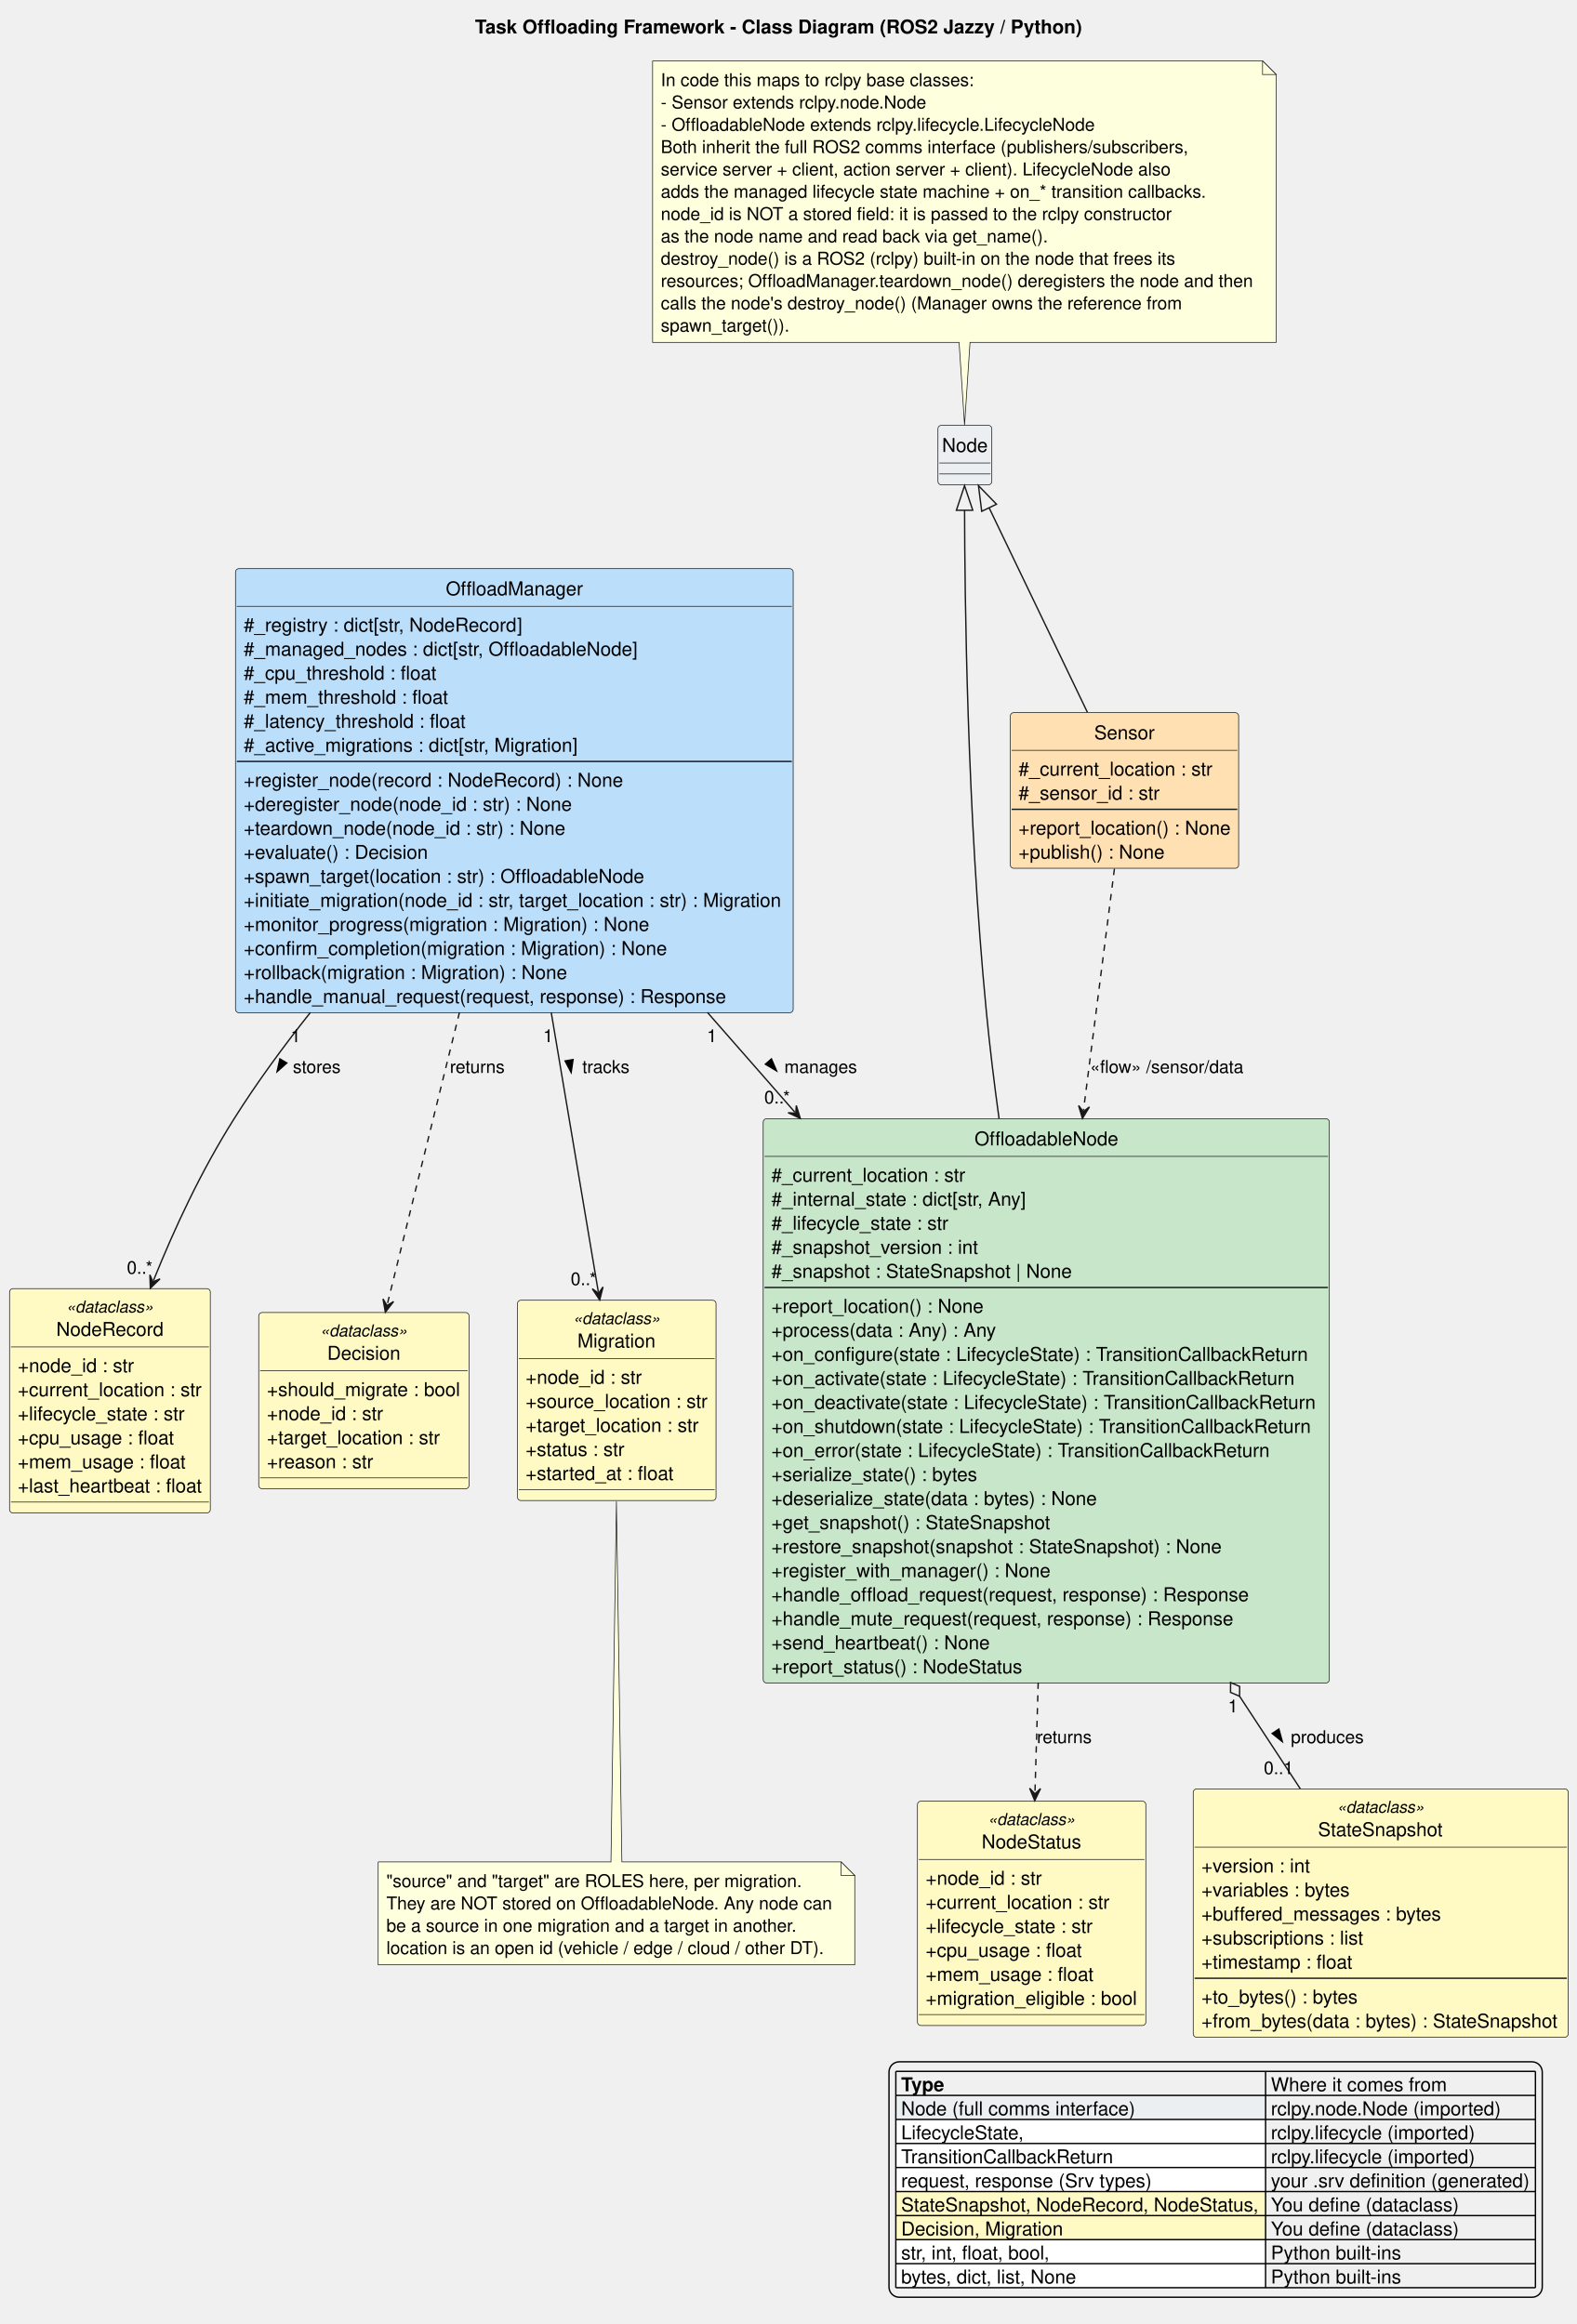
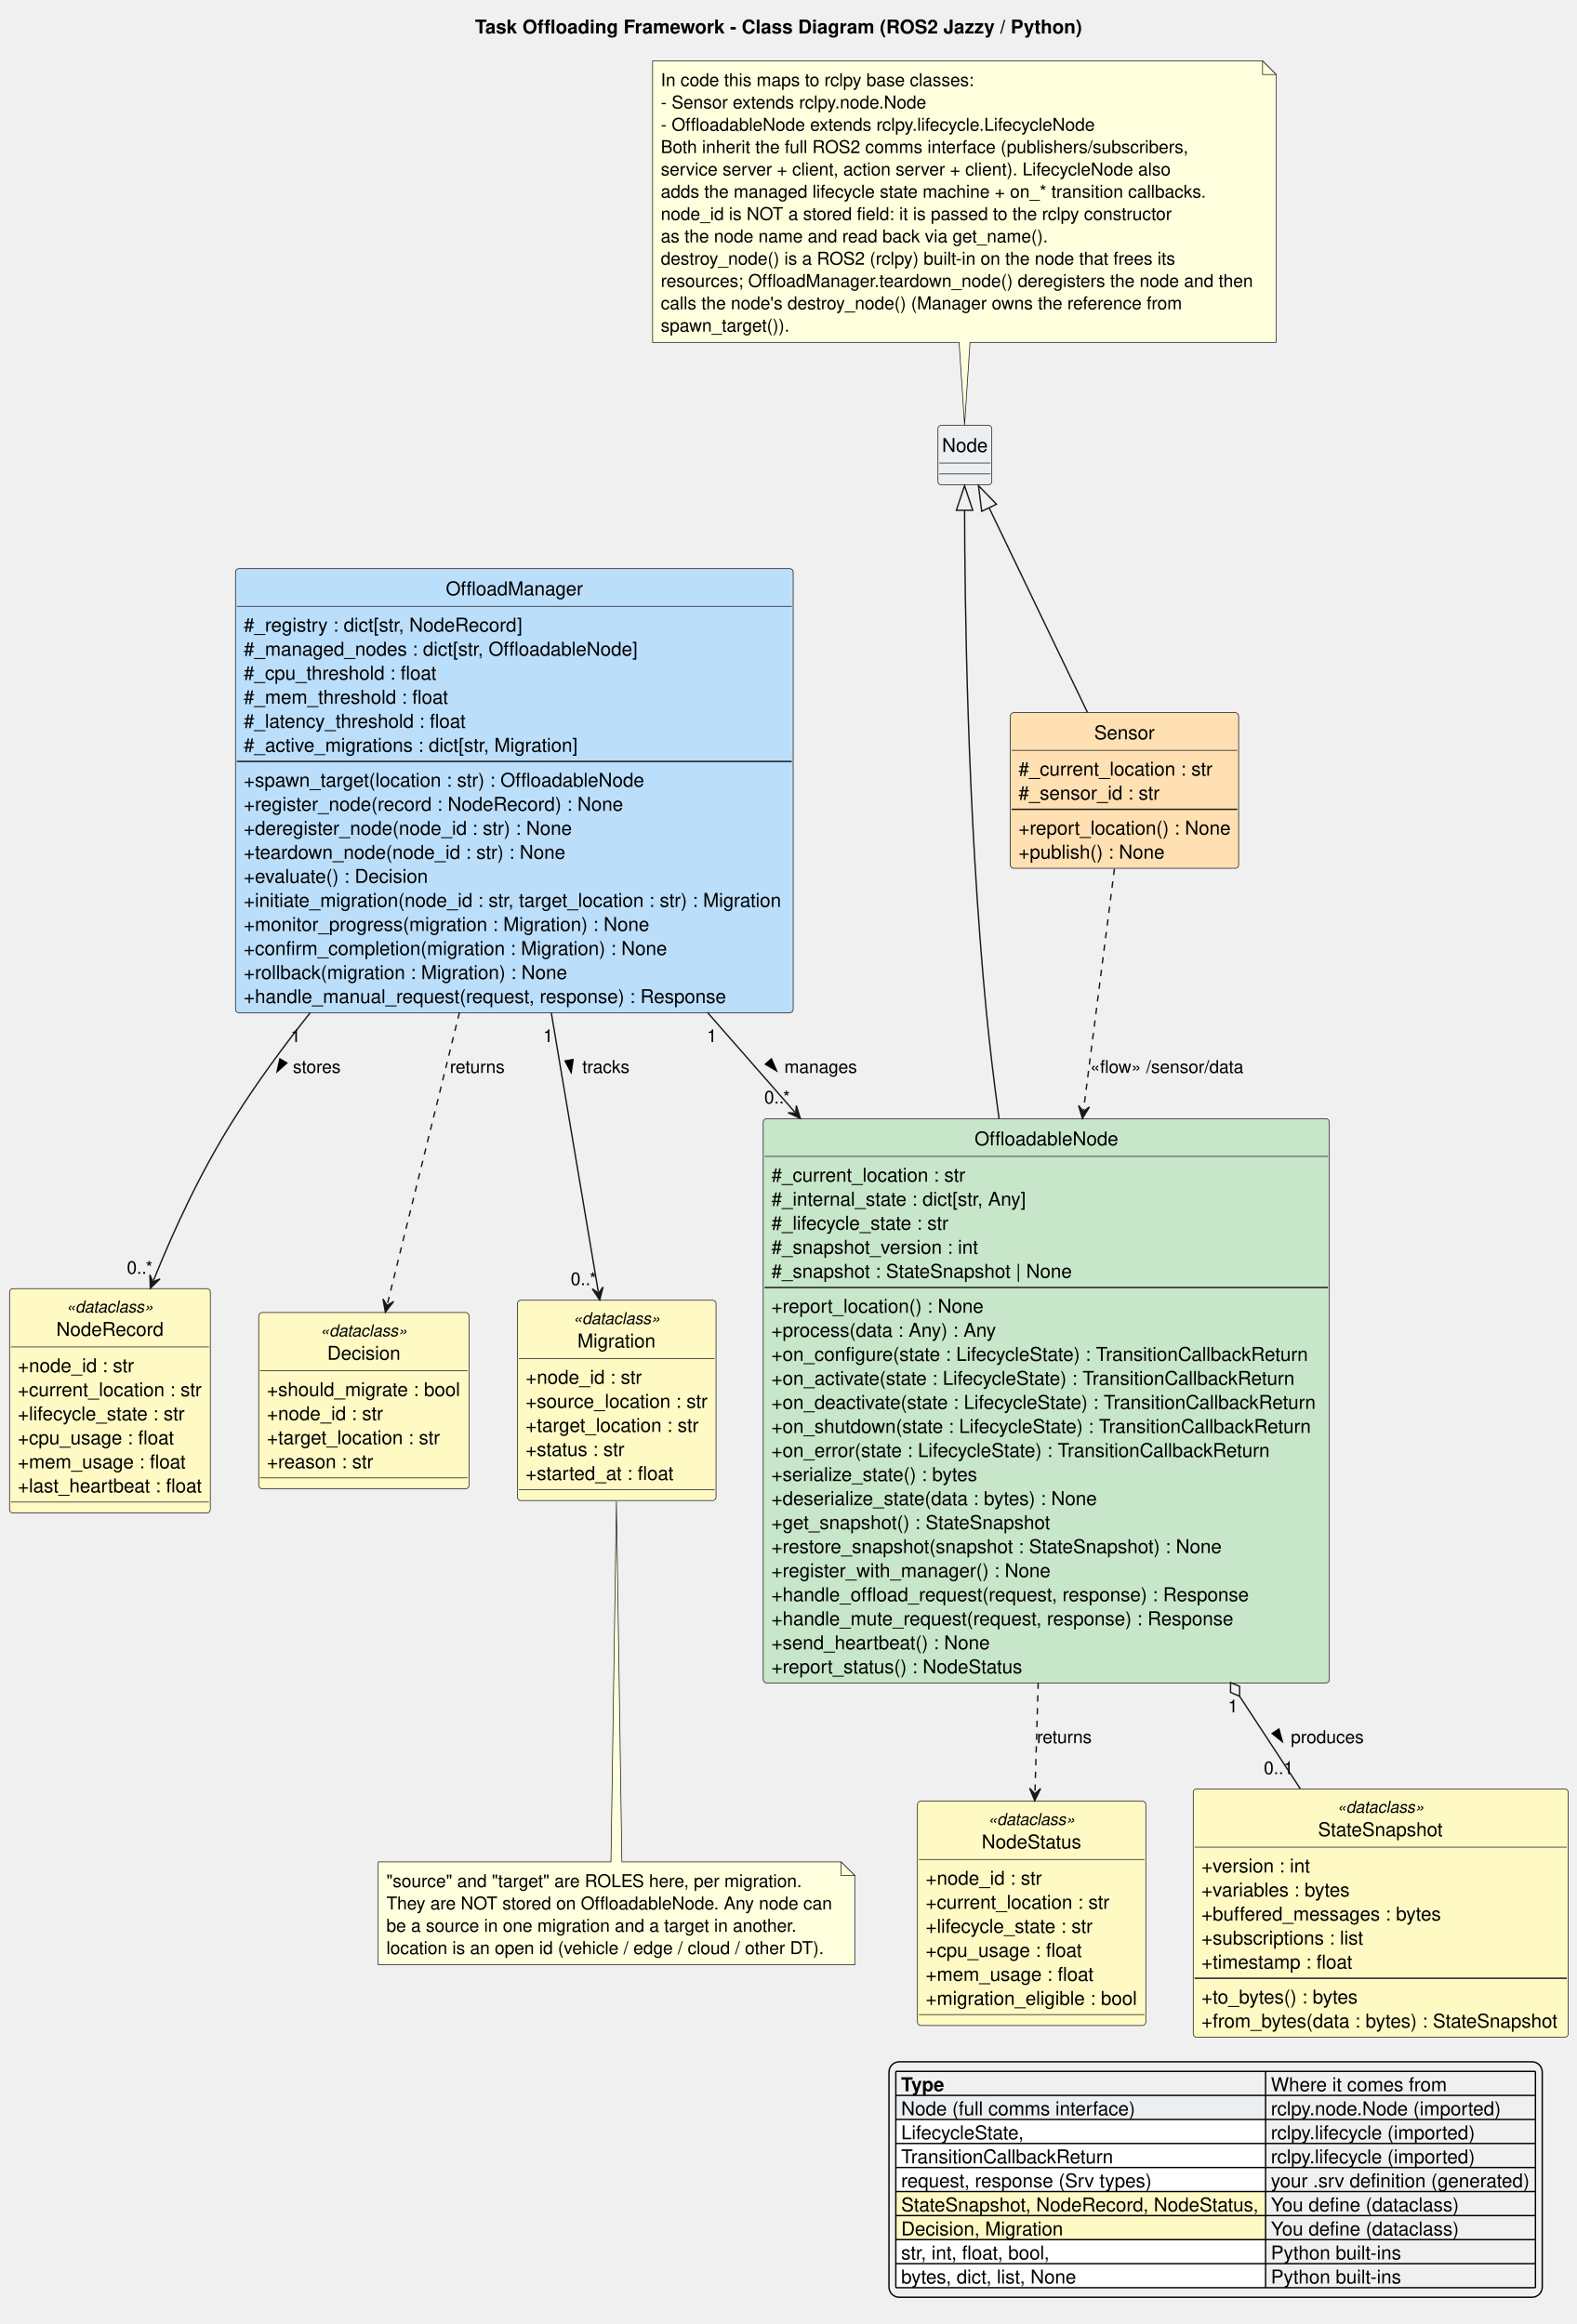
<svg xmlns="http://www.w3.org/2000/svg" contentStyleType="text/css" height="2554.5px" preserveAspectRatio="none" style="width:1732px;height:2554px;background:#FFFFFF;" version="1.1" viewBox="0 0 1732 2554" width="1732.5px" zoomAndPan="magnify">
  <defs />
  <g>
    <text fill="#000000" font-family="Helvetica" font-size="21" font-weight="bold" lengthAdjust="spacing" textLength="668.668" x="521.899" y="36.8">Task Offloading Framework - Class Diagram (ROS2 Jazzy / Python)</text>
    <g id="elem_Node">
      <rect codeLine="9" fill="#ECEFF1" height="65.414" id="Node" rx="3.75" ry="3.75" style="stroke:#181818;stroke-width:0.75;" width="59.203" x="1030.5" y="467.414" />
      <text fill="#000000" font-family="Helvetica" font-size="21" lengthAdjust="spacing" textLength="50.203" x="1035" y="496.714">Node</text>
      <line style="stroke:#181818;stroke-width:0.75;" x1="1032" x2="1088.203" y1="508.828" y2="508.828" />
      <line style="stroke:#181818;stroke-width:0.75;" x1="1032" x2="1088.203" y1="520.828" y2="520.828" />
    </g>
    <g id="elem_GMN3">
      <path d="M717,66.914 L717,376.242 A0,0 0 0 0 717,376.242 L1053.75,376.242 L1059.75,467.084 L1065.75,376.242 L1402.159,376.242 A0,0 0 0 0 1402.159,376.242 L1402.159,81.914 L1387.159,66.914 L717,66.914 A0,0 0 0 0 717,66.914 " fill="#FEFFDD" style="stroke:#181818;stroke-width:0.75;" />
      <path d="M1387.159,66.914 L1387.159,81.914 L1402.159,81.914 L1387.159,66.914 " fill="#FEFFDD" style="stroke:#181818;stroke-width:0.75;" />
      <text fill="#000000" font-family="Helvetica" font-size="19.5" lengthAdjust="spacing" textLength="344.659" x="726" y="94.657">In code this maps to rclpy base classes:</text>
      <text fill="#000000" font-family="Helvetica" font-size="19.5" lengthAdjust="spacing" textLength="294.833" x="726" y="119.184">- Sensor extends rclpy.node.Node</text>
      <text fill="#000000" font-family="Helvetica" font-size="19.5" lengthAdjust="spacing" textLength="481.244" x="726" y="143.711">- OffloadableNode extends rclpy.lifecycle.LifecycleNode</text>
      <text fill="#000000" font-family="Helvetica" font-size="19.5" lengthAdjust="spacing" textLength="579.82" x="726" y="168.239">Both inherit the full ROS2 comms interface (publishers/subscribers,</text>
      <text fill="#000000" font-family="Helvetica" font-size="19.5" lengthAdjust="spacing" textLength="560.32" x="726" y="192.766">service server + client, action server + client). LifecycleNode also</text>
      <text fill="#000000" font-family="Helvetica" font-size="19.5" lengthAdjust="spacing" textLength="601.053" x="726" y="217.293">adds the managed lifecycle state machine + on_* transition callbacks.</text>
      <text fill="#000000" font-family="Helvetica" font-size="19.5" lengthAdjust="spacing" textLength="563.596" x="726" y="241.821">node_id is NOT a stored field: it is passed to the rclpy constructor</text>
      <text fill="#000000" font-family="Helvetica" font-size="19.5" lengthAdjust="spacing" textLength="426.02" x="726" y="266.348">as the node name and read back via get_name().</text>
      <text fill="#000000" font-family="Helvetica" font-size="19.5" lengthAdjust="spacing" textLength="567.938" x="726" y="290.875">destroy_node() is a ROS2 (rclpy) built-in on the node that frees its</text>
      <text fill="#000000" font-family="Helvetica" font-size="19.5" lengthAdjust="spacing" textLength="653.659" x="726" y="315.403">resources; OffloadManager.teardown_node() deregisters the node and then</text>
      <text fill="#000000" font-family="Helvetica" font-size="19.5" lengthAdjust="spacing" textLength="574.936" x="726" y="339.93">calls the node's destroy_node() (Manager owns the reference from</text>
      <text fill="#000000" font-family="Helvetica" font-size="19.5" lengthAdjust="spacing" textLength="141.975" x="726" y="364.457">spawn_target()).</text>
    </g>
    <g id="elem_OffloadableNode">
      <rect codeLine="27" fill="#C8E6C9" height="620.109" id="OffloadableNode" rx="3.75" ry="3.75" style="stroke:#181818;stroke-width:0.75;" width="622.058" x="838.5" y="1229.414" />
      <text fill="#000000" font-family="Helvetica" font-size="21" lengthAdjust="spacing" textLength="157.613" x="1070.722" y="1258.714">OffloadableNode</text>
      <line style="stroke:#181818;stroke-width:0.75;" x1="840" x2="1459.058" y1="1270.828" y2="1270.828" />
      <text fill="#000000" font-family="Helvetica" font-size="21" lengthAdjust="spacing" textLength="213.609" x="847.5" y="1298.628">#_current_location : str</text>
      <text fill="#000000" font-family="Helvetica" font-size="21" lengthAdjust="spacing" textLength="282.475" x="847.5" y="1325.042">#_internal_state : dict[str, Any]</text>
      <text fill="#000000" font-family="Helvetica" font-size="21" lengthAdjust="spacing" textLength="196.085" x="847.5" y="1351.456">#_lifecycle_state : str</text>
      <text fill="#000000" font-family="Helvetica" font-size="21" lengthAdjust="spacing" textLength="227.647" x="847.5" y="1377.87">#_snapshot_version : int</text>
      <text fill="#000000" font-family="Helvetica" font-size="21" lengthAdjust="spacing" textLength="331.191" x="847.5" y="1404.284">#_snapshot : StateSnapshot | None</text>
      <line style="stroke:#181818;stroke-width:1.5;" x1="840" x2="1459.058" y1="1414.898" y2="1414.898" />
      <text fill="#000000" font-family="Helvetica" font-size="21" lengthAdjust="spacing" textLength="232.876" x="847.5" y="1442.698">+report_location() : None</text>
      <text fill="#000000" font-family="Helvetica" font-size="21" lengthAdjust="spacing" textLength="248.032" x="847.5" y="1469.112">+process(data : Any) : Any</text>
      <text fill="#000000" font-family="Helvetica" font-size="21" lengthAdjust="spacing" textLength="594.716" x="847.5" y="1495.526">+on_configure(state : LifecycleState) : TransitionCallbackReturn</text>
      <text fill="#000000" font-family="Helvetica" font-size="21" lengthAdjust="spacing" textLength="580.699" x="847.5" y="1521.94">+on_activate(state : LifecycleState) : TransitionCallbackReturn</text>
      <text fill="#000000" font-family="Helvetica" font-size="21" lengthAdjust="spacing" textLength="604.058" x="847.5" y="1548.354">+on_deactivate(state : LifecycleState) : TransitionCallbackReturn</text>
      <text fill="#000000" font-family="Helvetica" font-size="21" lengthAdjust="spacing" textLength="598.223" x="847.5" y="1574.769">+on_shutdown(state : LifecycleState) : TransitionCallbackReturn</text>
      <text fill="#000000" font-family="Helvetica" font-size="21" lengthAdjust="spacing" textLength="552.665" x="847.5" y="1601.183">+on_error(state : LifecycleState) : TransitionCallbackReturn</text>
      <text fill="#000000" font-family="Helvetica" font-size="21" lengthAdjust="spacing" textLength="228.18" x="847.5" y="1627.597">+serialize_state() : bytes</text>
      <text fill="#000000" font-family="Helvetica" font-size="21" lengthAdjust="spacing" textLength="360.117" x="847.5" y="1654.011">+deserialize_state(data : bytes) : None</text>
      <text fill="#000000" font-family="Helvetica" font-size="21" lengthAdjust="spacing" textLength="307.627" x="847.5" y="1680.425">+get_snapshot() : StateSnapshot</text>
      <text fill="#000000" font-family="Helvetica" font-size="21" lengthAdjust="spacing" textLength="496.73" x="847.5" y="1706.839">+restore_snapshot(snapshot : StateSnapshot) : None</text>
      <text fill="#000000" font-family="Helvetica" font-size="21" lengthAdjust="spacing" textLength="307.566" x="847.5" y="1733.253">+register_with_manager() : None</text>
      <text fill="#000000" font-family="Helvetica" font-size="21" lengthAdjust="spacing" textLength="525.933" x="847.5" y="1759.667">+handle_offload_request(request, response) : Response</text>
      <text fill="#000000" font-family="Helvetica" font-size="21" lengthAdjust="spacing" textLength="509.568" x="847.5" y="1786.081">+handle_mute_request(request, response) : Response</text>
      <text fill="#000000" font-family="Helvetica" font-size="21" lengthAdjust="spacing" textLength="239.911" x="847.5" y="1812.495">+send_heartbeat() : None</text>
      <text fill="#000000" font-family="Helvetica" font-size="21" lengthAdjust="spacing" textLength="276.056" x="847.5" y="1838.909">+report_status() : NodeStatus</text>
    </g>
    <g id="elem_OffloadManager">
      <rect codeLine="52" fill="#BBDEFB" height="488.039" id="OffloadManager" rx="3.75" ry="3.75" style="stroke:#181818;stroke-width:0.75;" width="612.706" x="258.75" y="624.914" />
      <text fill="#000000" font-family="Helvetica" font-size="21" lengthAdjust="spacing" textLength="150.589" x="489.809" y="654.214">OffloadManager</text>
      <line style="stroke:#181818;stroke-width:0.75;" x1="260.25" x2="869.956" y1="666.328" y2="666.328" />
      <text fill="#000000" font-family="Helvetica" font-size="21" lengthAdjust="spacing" textLength="306.951" x="267.75" y="694.128">#_registry : dict[str, NodeRecord]</text>
      <text fill="#000000" font-family="Helvetica" font-size="21" lengthAdjust="spacing" textLength="434.284" x="267.75" y="720.542">#_managed_nodes : dict[str, OffloadableNode]</text>
      <text fill="#000000" font-family="Helvetica" font-size="21" lengthAdjust="spacing" textLength="212.481" x="267.75" y="746.956">#_cpu_threshold : float</text>
      <text fill="#000000" font-family="Helvetica" font-size="21" lengthAdjust="spacing" textLength="225.289" x="267.75" y="773.37">#_mem_threshold : float</text>
      <text fill="#000000" font-family="Helvetica" font-size="21" lengthAdjust="spacing" textLength="245.161" x="267.75" y="799.784">#_latency_threshold : float</text>
      <text fill="#000000" font-family="Helvetica" font-size="21" lengthAdjust="spacing" textLength="369.981" x="267.75" y="826.198">#_active_migrations : dict[str, Migration]</text>
      <line style="stroke:#181818;stroke-width:1.5;" x1="260.25" x2="869.956" y1="836.812" y2="836.812" />
-       <text fill="#000000" font-family="Helvetica" font-size="21" lengthAdjust="spacing" textLength="417.303" x="267.75" y="864.612">+register_node(record : NodeRecord) : None</text>
-       <text fill="#000000" font-family="Helvetica" font-size="21" lengthAdjust="spacing" textLength="361.307" x="267.75" y="891.026">+deregister_node(node_id : str) : None</text>
-       <text fill="#000000" font-family="Helvetica" font-size="21" lengthAdjust="spacing" textLength="354.313" x="267.75" y="917.44">+teardown_node(node_id : str) : None</text>
-       <text fill="#000000" font-family="Helvetica" font-size="21" lengthAdjust="spacing" textLength="203.684" x="267.75" y="943.855">+evaluate() : Decision</text>
-       <text fill="#000000" font-family="Helvetica" font-size="21" lengthAdjust="spacing" textLength="440.662" x="267.75" y="970.269">+spawn_target(location : str) : OffloadableNode</text>
+       <text fill="#000000" font-family="Helvetica" font-size="21" lengthAdjust="spacing" textLength="440.662" x="267.75" y="864.612">+spawn_target(location : str) : OffloadableNode</text>
+       <text fill="#000000" font-family="Helvetica" font-size="21" lengthAdjust="spacing" textLength="417.303" x="267.75" y="891.026">+register_node(record : NodeRecord) : None</text>
+       <text fill="#000000" font-family="Helvetica" font-size="21" lengthAdjust="spacing" textLength="361.307" x="267.75" y="917.44">+deregister_node(node_id : str) : None</text>
+       <text fill="#000000" font-family="Helvetica" font-size="21" lengthAdjust="spacing" textLength="354.313" x="267.75" y="943.855">+teardown_node(node_id : str) : None</text>
+       <text fill="#000000" font-family="Helvetica" font-size="21" lengthAdjust="spacing" textLength="203.684" x="267.75" y="970.269">+evaluate() : Decision</text>
      <text fill="#000000" font-family="Helvetica" font-size="21" lengthAdjust="spacing" textLength="594.706" x="267.75" y="996.683">+initiate_migration(node_id : str, target_location : str) : Migration</text>
      <text fill="#000000" font-family="Helvetica" font-size="21" lengthAdjust="spacing" textLength="447.603" x="267.75" y="1023.097">+monitor_progress(migration : Migration) : None</text>
      <text fill="#000000" font-family="Helvetica" font-size="21" lengthAdjust="spacing" textLength="466.276" x="267.75" y="1049.511">+confirm_completion(migration : Migration) : None</text>
      <text fill="#000000" font-family="Helvetica" font-size="21" lengthAdjust="spacing" textLength="356.559" x="267.75" y="1075.925">+rollback(migration : Migration) : None</text>
      <text fill="#000000" font-family="Helvetica" font-size="21" lengthAdjust="spacing" textLength="531.757" x="267.75" y="1102.339">+handle_manual_request(request, response) : Response</text>
    </g>
    <g id="elem_Sensor">
      <rect codeLine="72" fill="#FFE0B2" height="171.07" id="Sensor" rx="3.75" ry="3.75" style="stroke:#181818;stroke-width:0.75;" width="250.876" x="1110" y="783.164" />
      <text fill="#000000" font-family="Helvetica" font-size="21" lengthAdjust="spacing" textLength="66.538" x="1202.169" y="812.464">Sensor</text>
      <line style="stroke:#181818;stroke-width:0.75;" x1="1111.5" x2="1359.377" y1="824.578" y2="824.578" />
      <text fill="#000000" font-family="Helvetica" font-size="21" lengthAdjust="spacing" textLength="213.609" x="1119" y="852.378">#_current_location : str</text>
      <text fill="#000000" font-family="Helvetica" font-size="21" lengthAdjust="spacing" textLength="155.244" x="1119" y="878.792">#_sensor_id : str</text>
      <line style="stroke:#181818;stroke-width:1.5;" x1="1111.5" x2="1359.377" y1="889.406" y2="889.406" />
      <text fill="#000000" font-family="Helvetica" font-size="21" lengthAdjust="spacing" textLength="232.876" x="1119" y="917.206">+report_location() : None</text>
      <text fill="#000000" font-family="Helvetica" font-size="21" lengthAdjust="spacing" textLength="160.504" x="1119" y="943.62">+publish() : None</text>
    </g>
    <g id="elem_StateSnapshot">
      <rect codeLine="80" fill="#FFF9C4" height="272.953" id="StateSnapshot" rx="3.75" ry="3.75" style="stroke:#181818;stroke-width:0.75;" width="411.965" x="1311" y="1965.914" />
      <text fill="#000000" font-family="Helvetica" font-size="18" font-style="italic" lengthAdjust="spacing" textLength="96.064" x="1468.95" y="1992.1">«dataclass»</text>
      <text fill="#000000" font-family="Helvetica" font-size="21" lengthAdjust="spacing" textLength="137.772" x="1448.097" y="2017.854">StateSnapshot</text>
      <line style="stroke:#181818;stroke-width:0.75;" x1="1312.5" x2="1721.465" y1="2029.969" y2="2029.969" />
      <text fill="#000000" font-family="Helvetica" font-size="21" lengthAdjust="spacing" textLength="119.643" x="1320" y="2057.769">+version : int</text>
      <text fill="#000000" font-family="Helvetica" font-size="21" lengthAdjust="spacing" textLength="164.001" x="1320" y="2084.183">+variables : bytes</text>
      <text fill="#000000" font-family="Helvetica" font-size="21" lengthAdjust="spacing" textLength="264.407" x="1320" y="2110.597">+buffered_messages : bytes</text>
      <text fill="#000000" font-family="Helvetica" font-size="21" lengthAdjust="spacing" textLength="177.987" x="1320" y="2137.011">+subscriptions : list</text>
      <text fill="#000000" font-family="Helvetica" font-size="21" lengthAdjust="spacing" textLength="166.318" x="1320" y="2163.425">+timestamp : float</text>
      <line style="stroke:#181818;stroke-width:1.5;" x1="1312.5" x2="1721.465" y1="2174.039" y2="2174.039" />
      <text fill="#000000" font-family="Helvetica" font-size="21" lengthAdjust="spacing" textLength="173.332" x="1320" y="2201.839">+to_bytes() : bytes</text>
      <text fill="#000000" font-family="Helvetica" font-size="21" lengthAdjust="spacing" textLength="393.965" x="1320" y="2228.253">+from_bytes(data : bytes) : StateSnapshot</text>
    </g>
    <g id="elem_Migration">
      <rect codeLine="95" fill="#FFF9C4" height="220.125" id="Migration" rx="3.75" ry="3.75" style="stroke:#181818;stroke-width:0.75;" width="218.187" x="568.5" y="1428.914" />
      <text fill="#000000" font-family="Helvetica" font-size="18" font-style="italic" lengthAdjust="spacing" textLength="96.064" x="629.561" y="1455.1">«dataclass»</text>
      <text fill="#000000" font-family="Helvetica" font-size="21" lengthAdjust="spacing" textLength="86.369" x="634.409" y="1480.854">Migration</text>
      <line style="stroke:#181818;stroke-width:0.75;" x1="570" x2="785.187" y1="1492.969" y2="1492.969" />
      <text fill="#000000" font-family="Helvetica" font-size="21" lengthAdjust="spacing" textLength="127.835" x="577.5" y="1520.769">+node_id : str</text>
      <text fill="#000000" font-family="Helvetica" font-size="21" lengthAdjust="spacing" textLength="200.187" x="577.5" y="1547.183">+source_location : str</text>
      <text fill="#000000" font-family="Helvetica" font-size="21" lengthAdjust="spacing" textLength="190.856" x="577.5" y="1573.597">+target_location : str</text>
      <text fill="#000000" font-family="Helvetica" font-size="21" lengthAdjust="spacing" textLength="109.122" x="577.5" y="1600.011">+status : str</text>
      <text fill="#000000" font-family="Helvetica" font-size="21" lengthAdjust="spacing" textLength="162.852" x="577.5" y="1626.425">+started_at : float</text>
      <line style="stroke:#181818;stroke-width:0.75;" x1="570" x2="785.187" y1="1637.039" y2="1637.039" />
    </g>
    <g id="elem_NodeRecord">
      <rect codeLine="103" fill="#FFF9C4" height="246.539" id="NodeRecord" rx="3.75" ry="3.75" style="stroke:#181818;stroke-width:0.75;" width="220.556" x="10.5" y="1416.164" />
      <text fill="#000000" font-family="Helvetica" font-size="18" font-style="italic" lengthAdjust="spacing" textLength="96.064" x="72.746" y="1442.35">«dataclass»</text>
      <text fill="#000000" font-family="Helvetica" font-size="21" lengthAdjust="spacing" textLength="117.899" x="61.828" y="1468.104">NodeRecord</text>
      <line style="stroke:#181818;stroke-width:0.75;" x1="12" x2="229.556" y1="1480.219" y2="1480.219" />
      <text fill="#000000" font-family="Helvetica" font-size="21" lengthAdjust="spacing" textLength="127.835" x="19.5" y="1508.019">+node_id : str</text>
      <text fill="#000000" font-family="Helvetica" font-size="21" lengthAdjust="spacing" textLength="202.515" x="19.5" y="1534.433">+current_location : str</text>
      <text fill="#000000" font-family="Helvetica" font-size="21" lengthAdjust="spacing" textLength="184.991" x="19.5" y="1560.847">+lifecycle_state : str</text>
      <text fill="#000000" font-family="Helvetica" font-size="21" lengthAdjust="spacing" textLength="172.214" x="19.5" y="1587.261">+cpu_usage : float</text>
      <text fill="#000000" font-family="Helvetica" font-size="21" lengthAdjust="spacing" textLength="185.022" x="19.5" y="1613.675">+mem_usage : float</text>
      <text fill="#000000" font-family="Helvetica" font-size="21" lengthAdjust="spacing" textLength="202.556" x="19.5" y="1640.089">+last_heartbeat : float</text>
      <line style="stroke:#181818;stroke-width:0.75;" x1="12" x2="229.556" y1="1650.703" y2="1650.703" />
    </g>
    <g id="elem_NodeStatus">
      <rect codeLine="112" fill="#FFF9C4" height="246.539" id="NodeStatus" rx="3.75" ry="3.75" style="stroke:#181818;stroke-width:0.75;" width="250.897" x="1008" y="1979.414" />
      <text fill="#000000" font-family="Helvetica" font-size="18" font-style="italic" lengthAdjust="spacing" textLength="96.064" x="1085.416" y="2005.6">«dataclass»</text>
      <text fill="#000000" font-family="Helvetica" font-size="21" lengthAdjust="spacing" textLength="109.737" x="1078.58" y="2031.354">NodeStatus</text>
      <line style="stroke:#181818;stroke-width:0.75;" x1="1009.5" x2="1257.397" y1="2043.469" y2="2043.469" />
      <text fill="#000000" font-family="Helvetica" font-size="21" lengthAdjust="spacing" textLength="127.835" x="1017" y="2071.269">+node_id : str</text>
      <text fill="#000000" font-family="Helvetica" font-size="21" lengthAdjust="spacing" textLength="202.515" x="1017" y="2097.683">+current_location : str</text>
      <text fill="#000000" font-family="Helvetica" font-size="21" lengthAdjust="spacing" textLength="184.991" x="1017" y="2124.097">+lifecycle_state : str</text>
      <text fill="#000000" font-family="Helvetica" font-size="21" lengthAdjust="spacing" textLength="172.214" x="1017" y="2150.511">+cpu_usage : float</text>
      <text fill="#000000" font-family="Helvetica" font-size="21" lengthAdjust="spacing" textLength="185.022" x="1017" y="2176.925">+mem_usage : float</text>
      <text fill="#000000" font-family="Helvetica" font-size="21" lengthAdjust="spacing" textLength="232.897" x="1017" y="2203.339">+migration_eligible : bool</text>
      <line style="stroke:#181818;stroke-width:0.75;" x1="1009.5" x2="1257.397" y1="2213.953" y2="2213.953" />
    </g>
    <g id="elem_Decision">
      <rect codeLine="121" fill="#FFF9C4" height="193.711" id="Decision" rx="3.75" ry="3.75" style="stroke:#181818;stroke-width:0.75;" width="231.056" x="284.25" y="1442.414" />
      <text fill="#000000" font-family="Helvetica" font-size="18" font-style="italic" lengthAdjust="spacing" textLength="96.064" x="351.746" y="1468.6">«dataclass»</text>
      <text fill="#000000" font-family="Helvetica" font-size="21" lengthAdjust="spacing" textLength="80.534" x="359.511" y="1494.354">Decision</text>
      <line style="stroke:#181818;stroke-width:0.75;" x1="285.75" x2="513.806" y1="1506.469" y2="1506.469" />
      <text fill="#000000" font-family="Helvetica" font-size="21" lengthAdjust="spacing" textLength="213.056" x="293.25" y="1534.269">+should_migrate : bool</text>
      <text fill="#000000" font-family="Helvetica" font-size="21" lengthAdjust="spacing" textLength="127.835" x="293.25" y="1560.683">+node_id : str</text>
      <text fill="#000000" font-family="Helvetica" font-size="21" lengthAdjust="spacing" textLength="190.856" x="293.25" y="1587.097">+target_location : str</text>
      <text fill="#000000" font-family="Helvetica" font-size="21" lengthAdjust="spacing" textLength="117.305" x="293.25" y="1613.511">+reason : str</text>
      <line style="stroke:#181818;stroke-width:0.75;" x1="285.75" x2="513.806" y1="1624.125" y2="1624.125" />
    </g>
    <g id="elem_GMN23">
      <path d="M415.5,2046.164 L415.5,2159.273 A0,0 0 0 0 415.5,2159.273 L939.118,2159.273 A0,0 0 0 0 939.118,2159.273 L939.118,2061.164 L924.118,2046.164 L683.25,2046.164 L677.25,1650.014 L671.25,2046.164 L415.5,2046.164 A0,0 0 0 0 415.5,2046.164 " fill="#FEFFDD" style="stroke:#181818;stroke-width:0.75;" />
      <path d="M924.118,2046.164 L924.118,2061.164 L939.118,2061.164 L924.118,2046.164 " fill="#FEFFDD" style="stroke:#181818;stroke-width:0.75;" />
      <text fill="#000000" font-family="Helvetica" font-size="19.5" lengthAdjust="spacing" textLength="459.078" x="424.5" y="2073.907">"source" and "target" are ROLES here, per migration.</text>
      <text fill="#000000" font-family="Helvetica" font-size="19.5" lengthAdjust="spacing" textLength="492.118" x="424.5" y="2098.434">They are NOT stored on OffloadableNode. Any node can</text>
      <text fill="#000000" font-family="Helvetica" font-size="19.5" lengthAdjust="spacing" textLength="453.127" x="424.5" y="2122.961">be a source in one migration and a target in another.</text>
      <text fill="#000000" font-family="Helvetica" font-size="19.5" lengthAdjust="spacing" textLength="482.349" x="424.5" y="2147.489">location is an open id (vehicle / edge / cloud / other DT).</text>
    </g>
    <g id="link_Node_Sensor">
      <path codeLine="131" d="M1086.711,558.022 C1113.141,613.042 1156.575,703.424 1194.735,782.834 " fill="none" id="Node-backto-Sensor" style="stroke:#181818;stroke-width:1.5;" />
      <polygon fill="none" points="1075.02,533.684,1078.599,561.919,1094.824,554.125,1075.02,533.684" style="stroke:#181818;stroke-width:1.5;" />
    </g>
    <g id="link_Node_OffloadableNode">
      <path codeLine="132" d="M1059.774,560.774 C1059.954,651.479 1062.36,891.764 1083.75,1112.414 C1087.425,1150.334 1092.255,1190.024 1097.64,1229.279 " fill="none" id="Node-backto-OffloadableNode" style="stroke:#181818;stroke-width:1.5;" />
      <polygon fill="none" points="1059.72,533.774,1050.774,560.792,1068.774,560.756,1059.72,533.774" style="stroke:#181818;stroke-width:1.5;" />
    </g>
    <g id="link_OffloadManager_OffloadableNode">
      <path codeLine="138" d="M777.195,1112.564 C810.36,1150.409 839.093,1183.196 873.353,1222.286 " fill="none" id="OffloadManager-to-OffloadableNode" style="stroke:#181818;stroke-width:1.5;" />
      <polygon fill="#181818" points="879.285,1229.054,874.899,1214.947,874.342,1223.414,865.875,1222.856,879.285,1229.054" style="stroke:#181818;stroke-width:1.5;" />
      <polygon fill="#000000" points="853.193,1176.818,847.566,1163.709,840.936,1169.52,853.193,1176.818" style="stroke:#000000;stroke-width:1.5;" />
      <text fill="#000000" font-family="Helvetica" font-size="19.5" lengthAdjust="spacing" textLength="80.219" x="861.75" y="1179.157">manages</text>
      <text fill="#000000" font-family="Helvetica" font-size="19.5" lengthAdjust="spacing" textLength="10.845" x="776.722" y="1145.202">1</text>
      <text fill="#000000" font-family="Helvetica" font-size="19.5" lengthAdjust="spacing" textLength="29.269" x="839.687" y="1212.713">0..*</text>
    </g>
    <g id="link_OffloadableNode_StateSnapshot">
      <path codeLine="144" d="M1361.912,1864.115 C1388.732,1905.005 1405.155,1930.019 1428.6,1965.764 " fill="none" id="OffloadableNode-backto-StateSnapshot" style="stroke:#181818;stroke-width:1.5;" />
      <polygon fill="none" points="1352.04,1849.064,1351.959,1859.88,1361.912,1864.115,1361.993,1853.299,1352.04,1849.064" style="stroke:#181818;stroke-width:1.5;" />
      <polygon fill="#000000" points="1408.864,1913.949,1405.108,1900.186,1397.736,1905.023,1408.864,1913.949" style="stroke:#000000;stroke-width:1.5;" />
      <text fill="#000000" font-family="Helvetica" font-size="19.5" lengthAdjust="spacing" textLength="80.219" x="1418.25" y="1915.657">produces</text>
      <text fill="#000000" font-family="Helvetica" font-size="19.5" lengthAdjust="spacing" textLength="10.845" x="1349.252" y="1881.879">1</text>
      <text fill="#000000" font-family="Helvetica" font-size="19.5" lengthAdjust="spacing" textLength="32.525" x="1388.519" y="1949.72">0..1</text>
    </g>
    <g id="link_Sensor_OffloadableNode">
      <path codeLine="150" d="M1224.42,954.704 C1215.465,1024.604 1203.319,1119.462 1190.418,1220.172 " fill="none" id="Sensor-to-OffloadableNode" style="stroke:#181818;stroke-width:1.5;stroke-dasharray:7.0,7.0;" />
      <polygon fill="#181818" points="1189.275,1229.099,1196.942,1216.471,1190.228,1221.66,1185.039,1214.946,1189.275,1229.099" style="stroke:#181818;stroke-width:1.5;" />
      <text fill="#000000" font-family="Helvetica" font-size="19.5" lengthAdjust="spacing" textLength="169.102" x="1197.75" y="1179.157">«flow» /sensor/data</text>
    </g>
    <g id="link_OffloadManager_NodeRecord">
      <path codeLine="153" d="M341.025,1112.654 C311.04,1150.409 282.09,1189.994 257.25,1229.414 C220.575,1287.599 192.197,1348.962 168.557,1407.357 " fill="none" id="OffloadManager-to-NodeRecord" style="stroke:#181818;stroke-width:1.5;" />
      <polygon fill="#181818" points="165.18,1415.699,175.807,1405.437,167.994,1408.747,164.684,1400.934,165.18,1415.699" style="stroke:#181818;stroke-width:1.5;" />
      <polygon fill="#000000" points="304.462,1177.651,315.119,1168.168,307.51,1163.714,304.462,1177.651" style="stroke:#000000;stroke-width:1.5;" />
      <text fill="#000000" font-family="Helvetica" font-size="19.5" lengthAdjust="spacing" textLength="53.101" x="321.75" y="1179.157">stores</text>
      <text fill="#000000" font-family="Helvetica" font-size="19.5" lengthAdjust="spacing" textLength="10.845" x="319.425" y="1145.296">1</text>
      <text fill="#000000" font-family="Helvetica" font-size="19.5" lengthAdjust="spacing" textLength="29.269" x="139.4" y="1399.876">0..*</text>
    </g>
    <g id="link_OffloadManager_Migration">
      <path codeLine="156" d="M605.61,1112.564 C623.865,1220.894 642.964,1334.269 657.379,1419.769 " fill="none" id="OffloadManager-to-Migration" style="stroke:#181818;stroke-width:1.5;" />
      <polygon fill="#181818" points="658.875,1428.644,662.547,1414.334,657.628,1421.248,650.714,1416.329,658.875,1428.644" style="stroke:#181818;stroke-width:1.5;" />
      <polygon fill="#000000" points="627.496,1178.573,629.589,1164.462,620.895,1165.927,627.496,1178.573" style="stroke:#000000;stroke-width:1.5;" />
      <text fill="#000000" font-family="Helvetica" font-size="19.5" lengthAdjust="spacing" textLength="52.006" x="639.75" y="1179.157">tracks</text>
      <text fill="#000000" font-family="Helvetica" font-size="19.5" lengthAdjust="spacing" textLength="10.845" x="596.826" y="1145.202">1</text>
      <text fill="#000000" font-family="Helvetica" font-size="19.5" lengthAdjust="spacing" textLength="29.269" x="627.015" y="1412.298">0..*</text>
    </g>
    <g id="link_OffloadManager_Decision">
      <path codeLine="159" d="M504.825,1112.564 C476.625,1226.684 446.76,1347.502 425.55,1433.272 " fill="none" id="OffloadManager-to-Decision" style="stroke:#181818;stroke-width:1.5;stroke-dasharray:7.0,7.0;" />
      <polygon fill="#181818" points="423.39,1442.009,432.455,1430.344,425.19,1434.728,420.806,1427.464,423.39,1442.009" style="stroke:#181818;stroke-width:1.5;" />
      <text fill="#000000" font-family="Helvetica" font-size="19.5" lengthAdjust="spacing" textLength="60.69" x="494.25" y="1179.157">returns</text>
    </g>
    <g id="link_OffloadableNode_NodeStatus">
      <path codeLine="160" d="M1140.66,1849.064 C1139.31,1895.024 1138.254,1930.968 1137.114,1969.878 " fill="none" id="OffloadableNode-to-NodeStatus" style="stroke:#181818;stroke-width:1.5;stroke-dasharray:7.0,7.0;" />
      <polygon fill="#181818" points="1136.85,1978.874,1143.243,1965.556,1137.07,1971.377,1131.248,1965.204,1136.85,1978.874" style="stroke:#181818;stroke-width:1.5;" />
      <text fill="#000000" font-family="Helvetica" font-size="19.5" lengthAdjust="spacing" textLength="60.69" x="1139.25" y="1915.657">returns</text>
    </g>
    <rect fill="none" height="258.727" id="_legend" rx="11.25" ry="11.25" style="stroke:#000000;stroke-width:1.5;" width="717.731" x="976.734" y="2265.867" />
    <text fill="#000000" font-family="Helvetica" font-size="21" font-weight="bold" lengthAdjust="spacing" textLength="49.014" x="990.069" y="2298.167">Type</text>
    <text fill="#000000" font-family="Helvetica" font-size="21" lengthAdjust="spacing" textLength="193.707" x="1396.318" y="2298.167">Where it comes from</text>
    <rect fill="#ECEFF1" height="26.414" style="stroke:none;stroke-width:1.5;" width="406.25" x="984.234" y="2302.781" />
    <text fill="#000000" font-family="Helvetica" font-size="21" lengthAdjust="spacing" textLength="256.748" x="990.069" y="2324.581">Node (full comms interface)</text>
    <text fill="#000000" font-family="Helvetica" font-size="21" lengthAdjust="spacing" textLength="254.451" x="1396.318" y="2324.581">rclpy.node.Node (imported)</text>
    <rect fill="#FFFFFF" height="26.414" style="stroke:none;stroke-width:1.5;" width="406.25" x="984.234" y="2329.195" />
    <text fill="#000000" font-family="Helvetica" font-size="21" lengthAdjust="spacing" textLength="136.572" x="990.069" y="2350.995">LifecycleState,</text>
    <text fill="#000000" font-family="Helvetica" font-size="21" lengthAdjust="spacing" textLength="226.386" x="1396.318" y="2350.995">rclpy.lifecycle (imported)</text>
    <rect fill="#FFFFFF" height="26.414" style="stroke:none;stroke-width:1.5;" width="406.25" x="984.234" y="2355.609" />
    <text fill="#000000" font-family="Helvetica" font-size="21" lengthAdjust="spacing" textLength="235.768" x="990.069" y="2377.409">TransitionCallbackReturn</text>
    <text fill="#000000" font-family="Helvetica" font-size="21" lengthAdjust="spacing" textLength="226.386" x="1396.318" y="2377.409">rclpy.lifecycle (imported)</text>
    <rect fill="#FFFFFF" height="26.414" style="stroke:none;stroke-width:1.5;" width="406.25" x="984.234" y="2382.023" />
    <text fill="#000000" font-family="Helvetica" font-size="21" lengthAdjust="spacing" textLength="275.451" x="990.069" y="2403.823">request, response (Srv types)</text>
    <text fill="#000000" font-family="Helvetica" font-size="21" lengthAdjust="spacing" textLength="284.812" x="1396.318" y="2403.823">your .srv definition (generated)</text>
    <rect fill="#FFF9C4" height="26.414" style="stroke:none;stroke-width:1.5;" width="406.25" x="984.234" y="2408.438" />
    <text fill="#000000" font-family="Helvetica" font-size="21" lengthAdjust="spacing" textLength="394.581" x="990.069" y="2430.237">StateSnapshot, NodeRecord, NodeStatus,</text>
    <text fill="#000000" font-family="Helvetica" font-size="21" lengthAdjust="spacing" textLength="208.954" x="1396.318" y="2430.237">You define (dataclass)</text>
    <rect fill="#FFF9C4" height="26.414" style="stroke:none;stroke-width:1.5;" width="406.25" x="984.234" y="2434.852" />
    <text fill="#000000" font-family="Helvetica" font-size="21" lengthAdjust="spacing" textLength="178.572" x="990.069" y="2456.651">Decision, Migration</text>
    <text fill="#000000" font-family="Helvetica" font-size="21" lengthAdjust="spacing" textLength="208.954" x="1396.318" y="2456.651">You define (dataclass)</text>
    <rect fill="#FFFFFF" height="26.414" style="stroke:none;stroke-width:1.5;" width="406.25" x="984.234" y="2461.266" />
    <text fill="#000000" font-family="Helvetica" font-size="21" lengthAdjust="spacing" textLength="165.744" x="990.069" y="2483.065">str, int, float, bool,</text>
    <text fill="#000000" font-family="Helvetica" font-size="21" lengthAdjust="spacing" textLength="143.575" x="1396.318" y="2483.065">Python built-ins</text>
    <rect fill="#FFFFFF" height="26.414" style="stroke:none;stroke-width:1.5;" width="406.25" x="984.234" y="2487.68" />
    <text fill="#000000" font-family="Helvetica" font-size="21" lengthAdjust="spacing" textLength="193.748" x="990.069" y="2509.479">bytes, dict, list, None</text>
    <text fill="#000000" font-family="Helvetica" font-size="21" lengthAdjust="spacing" textLength="143.575" x="1396.318" y="2509.479">Python built-ins</text>
    <line style="stroke:#000000;stroke-width:1.5;" x1="984.234" x2="1686.965" y1="2276.367" y2="2276.367" />
    <line style="stroke:#000000;stroke-width:1.5;" x1="984.234" x2="1686.965" y1="2302.781" y2="2302.781" />
    <line style="stroke:#000000;stroke-width:1.5;" x1="984.234" x2="1686.965" y1="2329.195" y2="2329.195" />
    <line style="stroke:#000000;stroke-width:1.5;" x1="984.234" x2="1686.965" y1="2355.609" y2="2355.609" />
    <line style="stroke:#000000;stroke-width:1.5;" x1="984.234" x2="1686.965" y1="2382.023" y2="2382.023" />
    <line style="stroke:#000000;stroke-width:1.5;" x1="984.234" x2="1686.965" y1="2408.438" y2="2408.438" />
    <line style="stroke:#000000;stroke-width:1.5;" x1="984.234" x2="1686.965" y1="2434.852" y2="2434.852" />
    <line style="stroke:#000000;stroke-width:1.5;" x1="984.234" x2="1686.965" y1="2461.266" y2="2461.266" />
    <line style="stroke:#000000;stroke-width:1.5;" x1="984.234" x2="1686.965" y1="2487.68" y2="2487.68" />
    <line style="stroke:#000000;stroke-width:1.5;" x1="984.234" x2="1686.965" y1="2514.094" y2="2514.094" />
    <line style="stroke:#000000;stroke-width:1.5;" x1="984.234" x2="984.234" y1="2276.367" y2="2514.094" />
    <line style="stroke:#000000;stroke-width:1.5;" x1="1390.484" x2="1390.484" y1="2276.367" y2="2514.094" />
    <line style="stroke:#000000;stroke-width:1.5;" x1="1686.965" x2="1686.965" y1="2276.367" y2="2514.094" />
  </g>
</svg>
